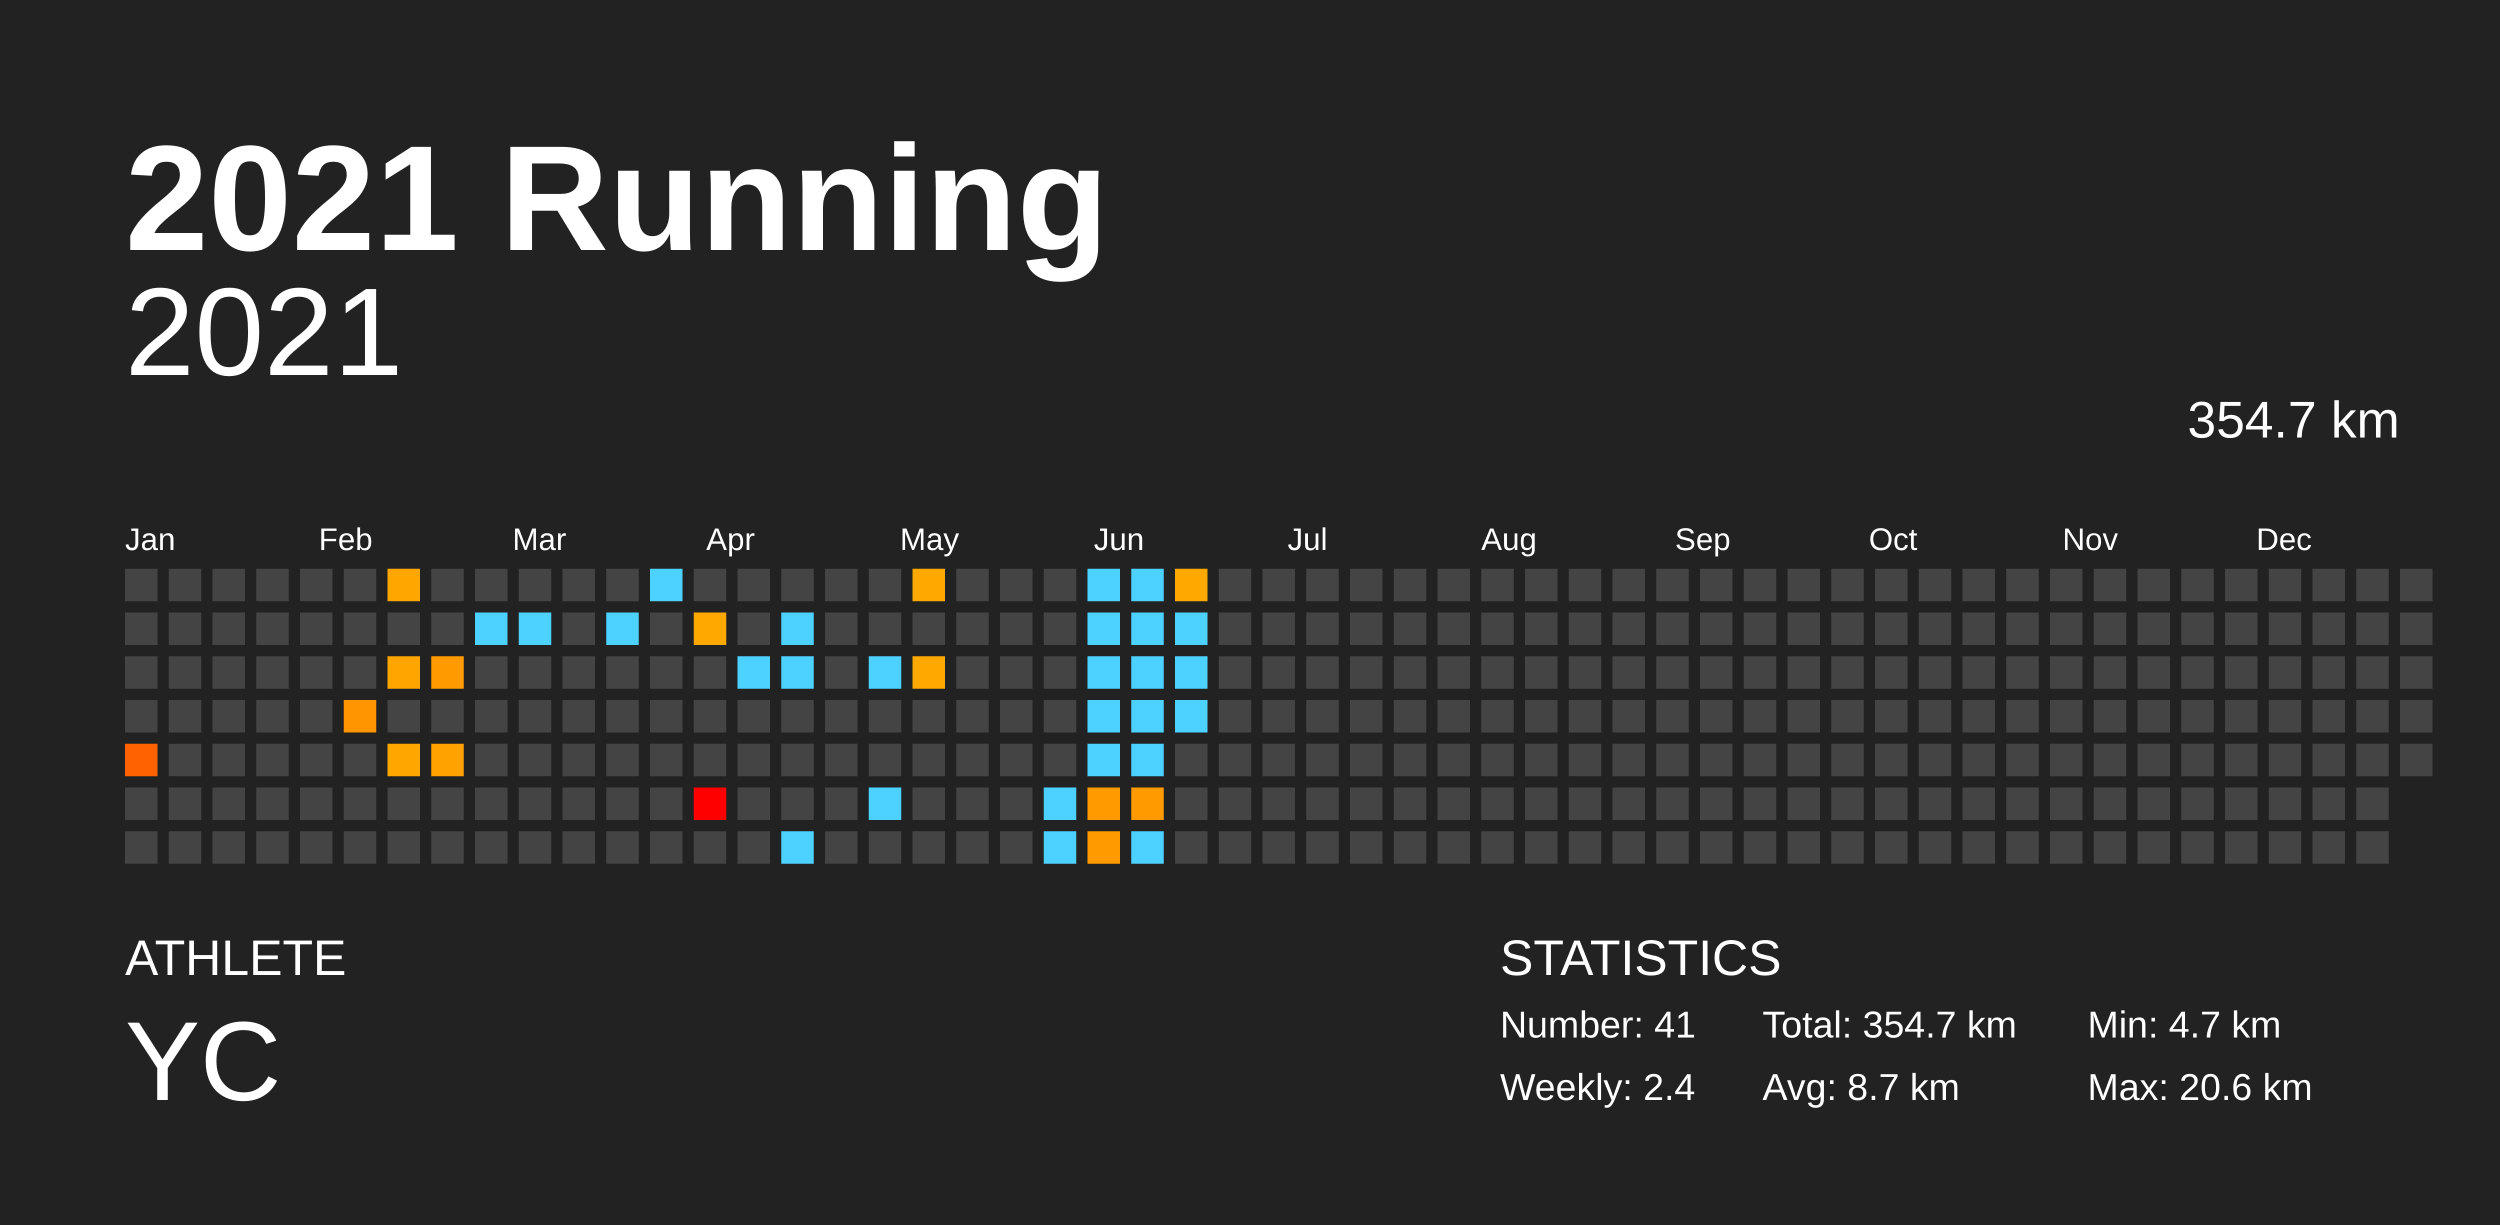
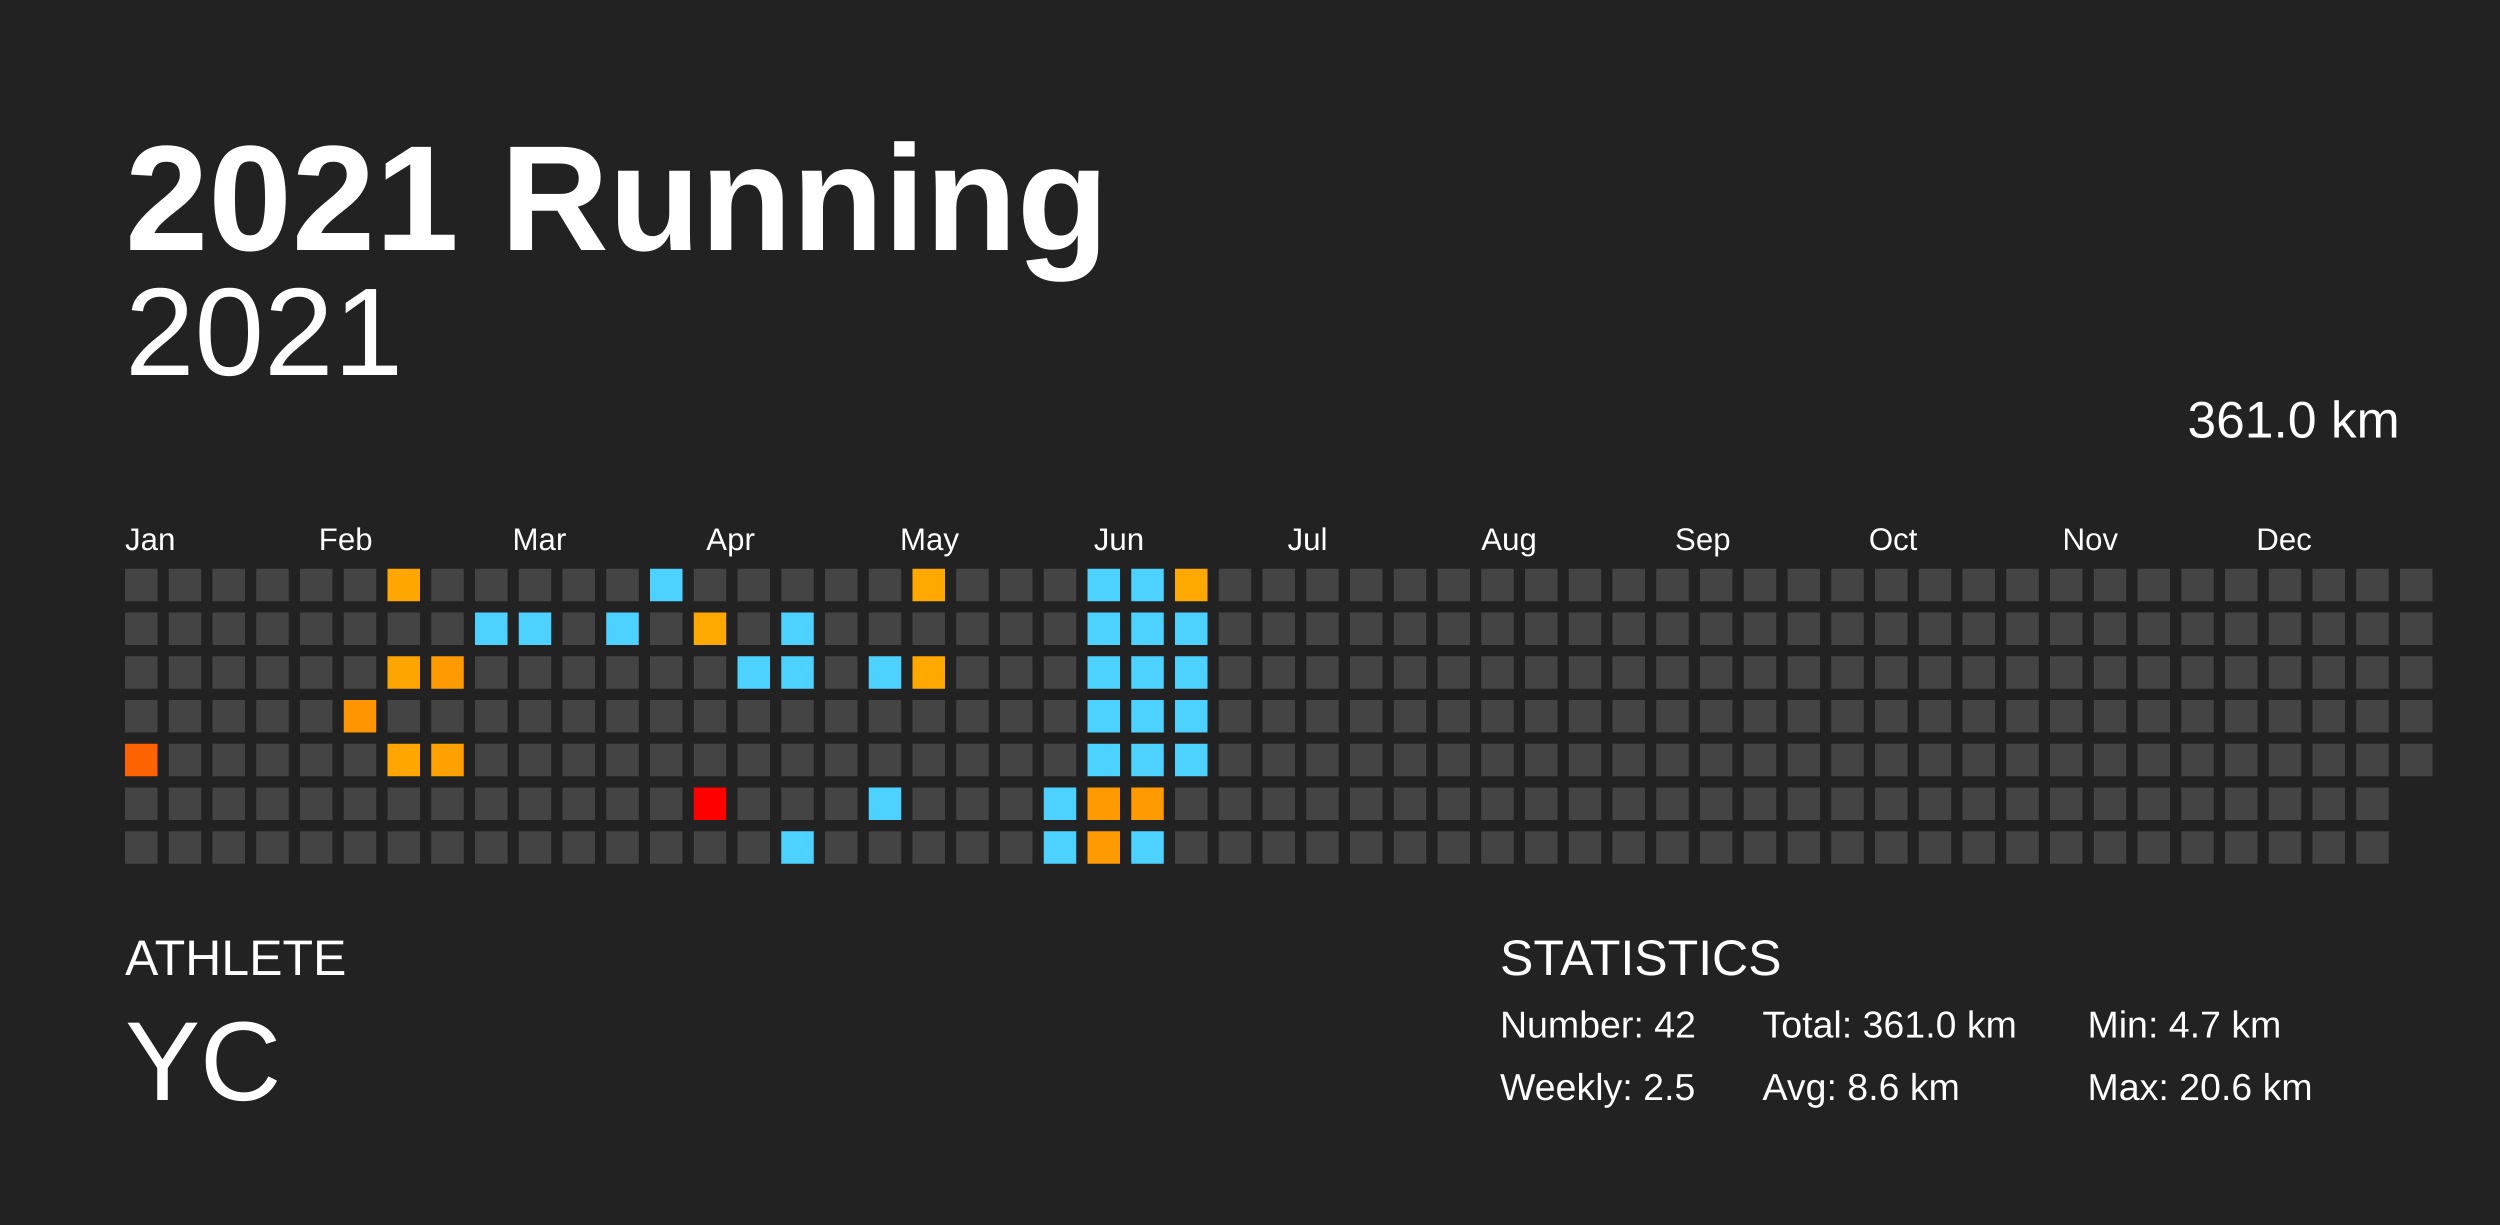
<svg xmlns="http://www.w3.org/2000/svg" baseProfile="full" height="98mm" version="1.1" viewBox="0,0,200,98" width="200mm">
  <defs />
  <rect fill="#222222" height="98" width="200" x="0" y="0" />
  <text fill="#FFFFFF" style="font-size:12px; font-family:Arial; font-weight:bold;" x="10" y="20">2021 Running</text>
  <text fill="#FFFFFF" style="font-size:4px; font-family:Arial" x="10" y="78">ATHLETE</text>
  <text fill="#FFFFFF" style="font-size:9px; font-family:Arial" x="10" y="88">YC</text>
  <text fill="#FFFFFF" style="font-size:4px; font-family:Arial" x="120" y="78">STATISTICS</text>
-   <text fill="#FFFFFF" style="font-size:3px; font-family:Arial" x="120" y="83">Number: 41</text>
-   <text fill="#FFFFFF" style="font-size:3px; font-family:Arial" x="120" y="88">Weekly: 2.4</text>
-   <text fill="#FFFFFF" style="font-size:3px; font-family:Arial" x="141" y="83">Total: 354.7 km</text>
-   <text fill="#FFFFFF" style="font-size:3px; font-family:Arial" x="141" y="88">Avg: 8.7 km</text>
+   <text fill="#FFFFFF" style="font-size:3px; font-family:Arial" x="120" y="83">Number: 42</text>
+   <text fill="#FFFFFF" style="font-size:3px; font-family:Arial" x="120" y="88">Weekly: 2.5</text>
+   <text fill="#FFFFFF" style="font-size:3px; font-family:Arial" x="141" y="83">Total: 361.0 km</text>
+   <text fill="#FFFFFF" style="font-size:3px; font-family:Arial" x="141" y="88">Avg: 8.6 km</text>
  <text fill="#FFFFFF" style="font-size:3px; font-family:Arial" x="167" y="83">Min: 4.7 km</text>
  <text fill="#FFFFFF" style="font-size:3px; font-family:Arial" x="167" y="88">Max: 20.6 km</text>
  <text alignment-baseline="hanging" fill="#FFFFFF" style="font-size:10.0px; font-family:Arial;" x="10" y="30">2021</text>
-   <text alignment-baseline="hanging" fill="#FFFFFF" style="font-size:4.125px; font-family:Arial;" x="175" y="35">354.7 km</text>
+   <text alignment-baseline="hanging" fill="#FFFFFF" style="font-size:4.125px; font-family:Arial;" x="175" y="35">361.0 km</text>
  <text fill="#FFFFFF" style="font-size:2.5px; font-family:Arial" x="10.0" y="44">Jan</text>
  <text fill="#FFFFFF" style="font-size:2.5px; font-family:Arial" x="25.5" y="44">Feb</text>
  <text fill="#FFFFFF" style="font-size:2.5px; font-family:Arial" x="41.0" y="44">Mar</text>
  <text fill="#FFFFFF" style="font-size:2.5px; font-family:Arial" x="56.5" y="44">Apr</text>
  <text fill="#FFFFFF" style="font-size:2.5px; font-family:Arial" x="72.0" y="44">May</text>
  <text fill="#FFFFFF" style="font-size:2.5px; font-family:Arial" x="87.5" y="44">Jun</text>
  <text fill="#FFFFFF" style="font-size:2.5px; font-family:Arial" x="103.0" y="44">Jul</text>
  <text fill="#FFFFFF" style="font-size:2.5px; font-family:Arial" x="118.5" y="44">Aug</text>
  <text fill="#FFFFFF" style="font-size:2.5px; font-family:Arial" x="134.0" y="44">Sep</text>
  <text fill="#FFFFFF" style="font-size:2.5px; font-family:Arial" x="149.5" y="44">Oct</text>
  <text fill="#FFFFFF" style="font-size:2.5px; font-family:Arial" x="165.0" y="44">Nov</text>
  <text fill="#FFFFFF" style="font-size:2.5px; font-family:Arial" x="180.5" y="44">Dec</text>
  <rect fill="#444444" height="2.6" width="2.6" x="10.0" y="45.5" />
  <rect fill="#444444" height="2.6" width="2.6" x="10.0" y="49.0" />
  <rect fill="#444444" height="2.6" width="2.6" x="10.0" y="52.5" />
  <rect fill="#444444" height="2.6" width="2.6" x="10.0" y="56.0" />
  <rect fill="#ff6200" height="2.6" width="2.6" x="10.0" y="59.5" />
  <rect fill="#444444" height="2.6" width="2.6" x="10.0" y="63.0" />
  <rect fill="#444444" height="2.6" width="2.6" x="10.0" y="66.5" />
  <rect fill="#444444" height="2.6" width="2.6" x="13.5" y="45.5" />
  <rect fill="#444444" height="2.6" width="2.6" x="13.5" y="49.0" />
  <rect fill="#444444" height="2.6" width="2.6" x="13.5" y="52.5" />
  <rect fill="#444444" height="2.6" width="2.6" x="13.5" y="56.0" />
  <rect fill="#444444" height="2.6" width="2.6" x="13.5" y="59.5" />
  <rect fill="#444444" height="2.6" width="2.6" x="13.5" y="63.0" />
  <rect fill="#444444" height="2.6" width="2.6" x="13.5" y="66.5" />
  <rect fill="#444444" height="2.6" width="2.6" x="17.0" y="45.5" />
  <rect fill="#444444" height="2.6" width="2.6" x="17.0" y="49.0" />
  <rect fill="#444444" height="2.6" width="2.6" x="17.0" y="52.5" />
  <rect fill="#444444" height="2.6" width="2.6" x="17.0" y="56.0" />
  <rect fill="#444444" height="2.6" width="2.6" x="17.0" y="59.5" />
  <rect fill="#444444" height="2.6" width="2.6" x="17.0" y="63.0" />
  <rect fill="#444444" height="2.6" width="2.6" x="17.0" y="66.5" />
  <rect fill="#444444" height="2.6" width="2.6" x="20.5" y="45.5" />
  <rect fill="#444444" height="2.6" width="2.6" x="20.5" y="49.0" />
  <rect fill="#444444" height="2.6" width="2.6" x="20.5" y="52.5" />
  <rect fill="#444444" height="2.6" width="2.6" x="20.5" y="56.0" />
  <rect fill="#444444" height="2.6" width="2.6" x="20.5" y="59.5" />
  <rect fill="#444444" height="2.6" width="2.6" x="20.5" y="63.0" />
  <rect fill="#444444" height="2.6" width="2.6" x="20.5" y="66.5" />
  <rect fill="#444444" height="2.6" width="2.6" x="24.0" y="45.5" />
  <rect fill="#444444" height="2.6" width="2.6" x="24.0" y="49.0" />
  <rect fill="#444444" height="2.6" width="2.6" x="24.0" y="52.5" />
  <rect fill="#444444" height="2.6" width="2.6" x="24.0" y="56.0" />
  <rect fill="#444444" height="2.6" width="2.6" x="24.0" y="59.5" />
  <rect fill="#444444" height="2.6" width="2.6" x="24.0" y="63.0" />
  <rect fill="#444444" height="2.6" width="2.6" x="24.0" y="66.5" />
  <rect fill="#444444" height="2.6" width="2.6" x="27.5" y="45.5" />
  <rect fill="#444444" height="2.6" width="2.6" x="27.5" y="49.0" />
  <rect fill="#444444" height="2.6" width="2.6" x="27.5" y="52.5" />
  <rect fill="#ff9500" height="2.6" width="2.6" x="27.5" y="56.0" />
  <rect fill="#444444" height="2.6" width="2.6" x="27.5" y="59.5" />
  <rect fill="#444444" height="2.6" width="2.6" x="27.5" y="63.0" />
  <rect fill="#444444" height="2.6" width="2.6" x="27.5" y="66.5" />
  <rect fill="#ffa600" height="2.6" width="2.6" x="31.0" y="45.5" />
  <rect fill="#444444" height="2.6" width="2.6" x="31.0" y="49.0" />
  <rect fill="#ffa500" height="2.6" width="2.6" x="31.0" y="52.5" />
  <rect fill="#444444" height="2.6" width="2.6" x="31.0" y="56.0" />
  <rect fill="#ffa700" height="2.6" width="2.6" x="31.0" y="59.5" />
  <rect fill="#444444" height="2.6" width="2.6" x="31.0" y="63.0" />
  <rect fill="#444444" height="2.6" width="2.6" x="31.0" y="66.5" />
  <rect fill="#444444" height="2.6" width="2.6" x="34.5" y="45.5" />
  <rect fill="#444444" height="2.6" width="2.6" x="34.5" y="49.0" />
  <rect fill="#ff9b00" height="2.6" width="2.6" x="34.5" y="52.5" />
  <rect fill="#444444" height="2.6" width="2.6" x="34.5" y="56.0" />
  <rect fill="#ffa200" height="2.6" width="2.6" x="34.5" y="59.5" />
  <rect fill="#444444" height="2.6" width="2.6" x="34.5" y="63.0" />
  <rect fill="#444444" height="2.6" width="2.6" x="34.5" y="66.5" />
  <rect fill="#444444" height="2.6" width="2.6" x="38.0" y="45.5" />
  <rect fill="#4dd2ff" height="2.6" width="2.6" x="38.0" y="49.0" />
  <rect fill="#444444" height="2.6" width="2.6" x="38.0" y="52.5" />
  <rect fill="#444444" height="2.6" width="2.6" x="38.0" y="56.0" />
  <rect fill="#444444" height="2.6" width="2.6" x="38.0" y="59.5" />
  <rect fill="#444444" height="2.6" width="2.6" x="38.0" y="63.0" />
  <rect fill="#444444" height="2.6" width="2.6" x="38.0" y="66.5" />
  <rect fill="#444444" height="2.6" width="2.6" x="41.5" y="45.5" />
  <rect fill="#4dd2ff" height="2.6" width="2.6" x="41.5" y="49.0" />
  <rect fill="#444444" height="2.6" width="2.6" x="41.5" y="52.5" />
  <rect fill="#444444" height="2.6" width="2.6" x="41.5" y="56.0" />
  <rect fill="#444444" height="2.6" width="2.6" x="41.5" y="59.5" />
  <rect fill="#444444" height="2.6" width="2.6" x="41.5" y="63.0" />
  <rect fill="#444444" height="2.6" width="2.6" x="41.5" y="66.5" />
  <rect fill="#444444" height="2.6" width="2.6" x="45.0" y="45.5" />
  <rect fill="#444444" height="2.6" width="2.6" x="45.0" y="49.0" />
  <rect fill="#444444" height="2.6" width="2.6" x="45.0" y="52.5" />
  <rect fill="#444444" height="2.6" width="2.6" x="45.0" y="56.0" />
  <rect fill="#444444" height="2.6" width="2.6" x="45.0" y="59.5" />
  <rect fill="#444444" height="2.6" width="2.6" x="45.0" y="63.0" />
  <rect fill="#444444" height="2.6" width="2.6" x="45.0" y="66.5" />
  <rect fill="#444444" height="2.6" width="2.6" x="48.5" y="45.5" />
  <rect fill="#4dd2ff" height="2.6" width="2.6" x="48.5" y="49.0" />
  <rect fill="#444444" height="2.6" width="2.6" x="48.5" y="52.5" />
  <rect fill="#444444" height="2.6" width="2.6" x="48.5" y="56.0" />
  <rect fill="#444444" height="2.6" width="2.6" x="48.5" y="59.5" />
  <rect fill="#444444" height="2.6" width="2.6" x="48.5" y="63.0" />
  <rect fill="#444444" height="2.6" width="2.6" x="48.5" y="66.5" />
  <rect fill="#4dd2ff" height="2.6" width="2.6" x="52.0" y="45.5" />
  <rect fill="#444444" height="2.6" width="2.6" x="52.0" y="49.0" />
  <rect fill="#444444" height="2.6" width="2.6" x="52.0" y="52.5" />
  <rect fill="#444444" height="2.6" width="2.6" x="52.0" y="56.0" />
  <rect fill="#444444" height="2.6" width="2.6" x="52.0" y="59.5" />
  <rect fill="#444444" height="2.6" width="2.6" x="52.0" y="63.0" />
  <rect fill="#444444" height="2.6" width="2.6" x="52.0" y="66.5" />
  <rect fill="#444444" height="2.6" width="2.6" x="55.5" y="45.5" />
  <rect fill="#ffa800" height="2.6" width="2.6" x="55.5" y="49.0" />
  <rect fill="#444444" height="2.6" width="2.6" x="55.5" y="52.5" />
  <rect fill="#444444" height="2.6" width="2.6" x="55.5" y="56.0" />
  <rect fill="#444444" height="2.6" width="2.6" x="55.5" y="59.5" />
  <rect fill="red" height="2.6" width="2.6" x="55.5" y="63.0" />
  <rect fill="#444444" height="2.6" width="2.6" x="55.5" y="66.5" />
  <rect fill="#444444" height="2.6" width="2.6" x="59.0" y="45.5" />
  <rect fill="#444444" height="2.6" width="2.6" x="59.0" y="49.0" />
  <rect fill="#4dd2ff" height="2.6" width="2.6" x="59.0" y="52.5" />
  <rect fill="#444444" height="2.6" width="2.6" x="59.0" y="56.0" />
  <rect fill="#444444" height="2.6" width="2.6" x="59.0" y="59.5" />
  <rect fill="#444444" height="2.6" width="2.6" x="59.0" y="63.0" />
  <rect fill="#444444" height="2.6" width="2.6" x="59.0" y="66.5" />
  <rect fill="#444444" height="2.6" width="2.6" x="62.5" y="45.5" />
  <rect fill="#4dd2ff" height="2.6" width="2.6" x="62.5" y="49.0" />
  <rect fill="#4dd2ff" height="2.6" width="2.6" x="62.5" y="52.5" />
  <rect fill="#444444" height="2.6" width="2.6" x="62.5" y="56.0" />
  <rect fill="#444444" height="2.6" width="2.6" x="62.5" y="59.5" />
  <rect fill="#444444" height="2.6" width="2.6" x="62.5" y="63.0" />
  <rect fill="#4dd2ff" height="2.6" width="2.6" x="62.5" y="66.5" />
  <rect fill="#444444" height="2.6" width="2.6" x="66.0" y="45.5" />
  <rect fill="#444444" height="2.6" width="2.6" x="66.0" y="49.0" />
  <rect fill="#444444" height="2.6" width="2.6" x="66.0" y="52.5" />
  <rect fill="#444444" height="2.6" width="2.6" x="66.0" y="56.0" />
  <rect fill="#444444" height="2.6" width="2.6" x="66.0" y="59.5" />
  <rect fill="#444444" height="2.6" width="2.6" x="66.0" y="63.0" />
  <rect fill="#444444" height="2.6" width="2.6" x="66.0" y="66.5" />
  <rect fill="#444444" height="2.6" width="2.6" x="69.5" y="45.5" />
  <rect fill="#444444" height="2.6" width="2.6" x="69.5" y="49.0" />
  <rect fill="#4dd2ff" height="2.6" width="2.6" x="69.5" y="52.5" />
  <rect fill="#444444" height="2.6" width="2.6" x="69.5" y="56.0" />
  <rect fill="#444444" height="2.6" width="2.6" x="69.5" y="59.5" />
  <rect fill="#4dd2ff" height="2.6" width="2.6" x="69.5" y="63.0" />
  <rect fill="#444444" height="2.6" width="2.6" x="69.5" y="66.5" />
  <rect fill="#ffa900" height="2.6" width="2.6" x="73.0" y="45.5" />
  <rect fill="#444444" height="2.6" width="2.6" x="73.0" y="49.0" />
  <rect fill="#ffa900" height="2.6" width="2.6" x="73.0" y="52.5" />
  <rect fill="#444444" height="2.6" width="2.6" x="73.0" y="56.0" />
  <rect fill="#444444" height="2.6" width="2.6" x="73.0" y="59.5" />
  <rect fill="#444444" height="2.6" width="2.6" x="73.0" y="63.0" />
  <rect fill="#444444" height="2.6" width="2.6" x="73.0" y="66.5" />
  <rect fill="#444444" height="2.6" width="2.6" x="76.5" y="45.5" />
  <rect fill="#444444" height="2.6" width="2.6" x="76.5" y="49.0" />
  <rect fill="#444444" height="2.6" width="2.6" x="76.5" y="52.5" />
  <rect fill="#444444" height="2.6" width="2.6" x="76.5" y="56.0" />
  <rect fill="#444444" height="2.6" width="2.6" x="76.5" y="59.5" />
  <rect fill="#444444" height="2.6" width="2.6" x="76.5" y="63.0" />
  <rect fill="#444444" height="2.6" width="2.6" x="76.5" y="66.5" />
  <rect fill="#444444" height="2.6" width="2.6" x="80.0" y="45.5" />
  <rect fill="#444444" height="2.6" width="2.6" x="80.0" y="49.0" />
  <rect fill="#444444" height="2.6" width="2.6" x="80.0" y="52.5" />
  <rect fill="#444444" height="2.6" width="2.6" x="80.0" y="56.0" />
  <rect fill="#444444" height="2.6" width="2.6" x="80.0" y="59.5" />
  <rect fill="#444444" height="2.6" width="2.6" x="80.0" y="63.0" />
  <rect fill="#444444" height="2.6" width="2.6" x="80.0" y="66.5" />
  <rect fill="#444444" height="2.6" width="2.6" x="83.5" y="45.5" />
  <rect fill="#444444" height="2.6" width="2.6" x="83.5" y="49.0" />
  <rect fill="#444444" height="2.6" width="2.6" x="83.5" y="52.5" />
  <rect fill="#444444" height="2.6" width="2.6" x="83.5" y="56.0" />
  <rect fill="#444444" height="2.6" width="2.6" x="83.5" y="59.5" />
  <rect fill="#4dd2ff" height="2.6" width="2.6" x="83.5" y="63.0" />
  <rect fill="#4dd2ff" height="2.6" width="2.6" x="83.5" y="66.5" />
  <rect fill="#4dd2ff" height="2.6" width="2.6" x="87.0" y="45.5" />
  <rect fill="#4dd2ff" height="2.6" width="2.6" x="87.0" y="49.0" />
  <rect fill="#4dd2ff" height="2.6" width="2.6" x="87.0" y="52.5" />
  <rect fill="#4dd2ff" height="2.6" width="2.6" x="87.0" y="56.0" />
  <rect fill="#4dd2ff" height="2.6" width="2.6" x="87.0" y="59.5" />
  <rect fill="#ff9b00" height="2.6" width="2.6" x="87.0" y="63.0" />
  <rect fill="#ff9b00" height="2.6" width="2.6" x="87.0" y="66.5" />
  <rect fill="#4dd2ff" height="2.6" width="2.6" x="90.5" y="45.5" />
  <rect fill="#4dd2ff" height="2.6" width="2.6" x="90.5" y="49.0" />
  <rect fill="#4dd2ff" height="2.6" width="2.6" x="90.5" y="52.5" />
  <rect fill="#4dd2ff" height="2.6" width="2.6" x="90.5" y="56.0" />
  <rect fill="#4dd2ff" height="2.6" width="2.6" x="90.5" y="59.5" />
  <rect fill="#ff9b00" height="2.6" width="2.6" x="90.5" y="63.0" />
  <rect fill="#4dd2ff" height="2.6" width="2.6" x="90.5" y="66.5" />
  <rect fill="#ffa900" height="2.6" width="2.6" x="94.0" y="45.5" />
  <rect fill="#4dd2ff" height="2.6" width="2.6" x="94.0" y="49.0" />
  <rect fill="#4dd2ff" height="2.6" width="2.6" x="94.0" y="52.5" />
  <rect fill="#4dd2ff" height="2.6" width="2.6" x="94.0" y="56.0" />
-   <rect fill="#444444" height="2.6" width="2.6" x="94.0" y="59.5" />
+   <rect fill="#4dd2ff" height="2.6" width="2.6" x="94.0" y="59.5" />
  <rect fill="#444444" height="2.6" width="2.6" x="94.0" y="63.0" />
  <rect fill="#444444" height="2.6" width="2.6" x="94.0" y="66.5" />
  <rect fill="#444444" height="2.6" width="2.6" x="97.5" y="45.5" />
  <rect fill="#444444" height="2.6" width="2.6" x="97.5" y="49.0" />
  <rect fill="#444444" height="2.6" width="2.6" x="97.5" y="52.5" />
  <rect fill="#444444" height="2.6" width="2.6" x="97.5" y="56.0" />
  <rect fill="#444444" height="2.6" width="2.6" x="97.5" y="59.5" />
  <rect fill="#444444" height="2.6" width="2.6" x="97.5" y="63.0" />
  <rect fill="#444444" height="2.6" width="2.6" x="97.5" y="66.5" />
  <rect fill="#444444" height="2.6" width="2.6" x="101.0" y="45.5" />
  <rect fill="#444444" height="2.6" width="2.6" x="101.0" y="49.0" />
  <rect fill="#444444" height="2.6" width="2.6" x="101.0" y="52.5" />
  <rect fill="#444444" height="2.6" width="2.6" x="101.0" y="56.0" />
  <rect fill="#444444" height="2.6" width="2.6" x="101.0" y="59.5" />
  <rect fill="#444444" height="2.6" width="2.6" x="101.0" y="63.0" />
  <rect fill="#444444" height="2.6" width="2.6" x="101.0" y="66.5" />
  <rect fill="#444444" height="2.6" width="2.6" x="104.5" y="45.5" />
  <rect fill="#444444" height="2.6" width="2.6" x="104.5" y="49.0" />
  <rect fill="#444444" height="2.6" width="2.6" x="104.5" y="52.5" />
  <rect fill="#444444" height="2.6" width="2.6" x="104.5" y="56.0" />
  <rect fill="#444444" height="2.6" width="2.6" x="104.5" y="59.5" />
  <rect fill="#444444" height="2.6" width="2.6" x="104.5" y="63.0" />
  <rect fill="#444444" height="2.6" width="2.6" x="104.5" y="66.5" />
  <rect fill="#444444" height="2.6" width="2.6" x="108.0" y="45.5" />
  <rect fill="#444444" height="2.6" width="2.6" x="108.0" y="49.0" />
  <rect fill="#444444" height="2.6" width="2.6" x="108.0" y="52.5" />
  <rect fill="#444444" height="2.6" width="2.6" x="108.0" y="56.0" />
  <rect fill="#444444" height="2.6" width="2.6" x="108.0" y="59.5" />
  <rect fill="#444444" height="2.6" width="2.6" x="108.0" y="63.0" />
  <rect fill="#444444" height="2.6" width="2.6" x="108.0" y="66.5" />
  <rect fill="#444444" height="2.6" width="2.6" x="111.5" y="45.5" />
  <rect fill="#444444" height="2.6" width="2.6" x="111.5" y="49.0" />
  <rect fill="#444444" height="2.6" width="2.6" x="111.5" y="52.5" />
  <rect fill="#444444" height="2.6" width="2.6" x="111.5" y="56.0" />
  <rect fill="#444444" height="2.6" width="2.6" x="111.5" y="59.5" />
  <rect fill="#444444" height="2.6" width="2.6" x="111.5" y="63.0" />
  <rect fill="#444444" height="2.6" width="2.6" x="111.5" y="66.5" />
  <rect fill="#444444" height="2.6" width="2.6" x="115.0" y="45.5" />
  <rect fill="#444444" height="2.6" width="2.6" x="115.0" y="49.0" />
  <rect fill="#444444" height="2.6" width="2.6" x="115.0" y="52.5" />
  <rect fill="#444444" height="2.6" width="2.6" x="115.0" y="56.0" />
  <rect fill="#444444" height="2.6" width="2.6" x="115.0" y="59.5" />
  <rect fill="#444444" height="2.6" width="2.6" x="115.0" y="63.0" />
  <rect fill="#444444" height="2.6" width="2.6" x="115.0" y="66.5" />
  <rect fill="#444444" height="2.6" width="2.6" x="118.5" y="45.5" />
  <rect fill="#444444" height="2.6" width="2.6" x="118.5" y="49.0" />
  <rect fill="#444444" height="2.6" width="2.6" x="118.5" y="52.5" />
  <rect fill="#444444" height="2.6" width="2.6" x="118.5" y="56.0" />
  <rect fill="#444444" height="2.6" width="2.6" x="118.5" y="59.5" />
  <rect fill="#444444" height="2.6" width="2.6" x="118.5" y="63.0" />
  <rect fill="#444444" height="2.6" width="2.6" x="118.5" y="66.5" />
  <rect fill="#444444" height="2.6" width="2.6" x="122.0" y="45.5" />
  <rect fill="#444444" height="2.6" width="2.6" x="122.0" y="49.0" />
  <rect fill="#444444" height="2.6" width="2.6" x="122.0" y="52.5" />
  <rect fill="#444444" height="2.6" width="2.6" x="122.0" y="56.0" />
  <rect fill="#444444" height="2.6" width="2.6" x="122.0" y="59.5" />
  <rect fill="#444444" height="2.6" width="2.6" x="122.0" y="63.0" />
  <rect fill="#444444" height="2.6" width="2.6" x="122.0" y="66.5" />
  <rect fill="#444444" height="2.6" width="2.6" x="125.5" y="45.5" />
  <rect fill="#444444" height="2.6" width="2.6" x="125.5" y="49.0" />
  <rect fill="#444444" height="2.6" width="2.6" x="125.5" y="52.5" />
  <rect fill="#444444" height="2.6" width="2.6" x="125.5" y="56.0" />
  <rect fill="#444444" height="2.6" width="2.6" x="125.5" y="59.5" />
  <rect fill="#444444" height="2.6" width="2.6" x="125.5" y="63.0" />
  <rect fill="#444444" height="2.6" width="2.6" x="125.5" y="66.5" />
  <rect fill="#444444" height="2.6" width="2.6" x="129.0" y="45.5" />
  <rect fill="#444444" height="2.6" width="2.6" x="129.0" y="49.0" />
  <rect fill="#444444" height="2.6" width="2.6" x="129.0" y="52.5" />
  <rect fill="#444444" height="2.6" width="2.6" x="129.0" y="56.0" />
  <rect fill="#444444" height="2.6" width="2.6" x="129.0" y="59.5" />
  <rect fill="#444444" height="2.6" width="2.6" x="129.0" y="63.0" />
  <rect fill="#444444" height="2.6" width="2.6" x="129.0" y="66.5" />
  <rect fill="#444444" height="2.6" width="2.6" x="132.5" y="45.5" />
  <rect fill="#444444" height="2.6" width="2.6" x="132.5" y="49.0" />
  <rect fill="#444444" height="2.6" width="2.6" x="132.5" y="52.5" />
  <rect fill="#444444" height="2.6" width="2.6" x="132.5" y="56.0" />
  <rect fill="#444444" height="2.6" width="2.6" x="132.5" y="59.5" />
  <rect fill="#444444" height="2.6" width="2.6" x="132.5" y="63.0" />
  <rect fill="#444444" height="2.6" width="2.6" x="132.5" y="66.5" />
  <rect fill="#444444" height="2.6" width="2.6" x="136.0" y="45.5" />
  <rect fill="#444444" height="2.6" width="2.6" x="136.0" y="49.0" />
  <rect fill="#444444" height="2.6" width="2.6" x="136.0" y="52.5" />
  <rect fill="#444444" height="2.6" width="2.6" x="136.0" y="56.0" />
  <rect fill="#444444" height="2.6" width="2.6" x="136.0" y="59.5" />
  <rect fill="#444444" height="2.6" width="2.6" x="136.0" y="63.0" />
  <rect fill="#444444" height="2.6" width="2.6" x="136.0" y="66.5" />
  <rect fill="#444444" height="2.6" width="2.6" x="139.5" y="45.5" />
  <rect fill="#444444" height="2.6" width="2.6" x="139.5" y="49.0" />
  <rect fill="#444444" height="2.6" width="2.6" x="139.5" y="52.5" />
  <rect fill="#444444" height="2.6" width="2.6" x="139.5" y="56.0" />
  <rect fill="#444444" height="2.6" width="2.6" x="139.5" y="59.5" />
  <rect fill="#444444" height="2.6" width="2.6" x="139.5" y="63.0" />
  <rect fill="#444444" height="2.6" width="2.6" x="139.5" y="66.5" />
  <rect fill="#444444" height="2.6" width="2.6" x="143.0" y="45.5" />
  <rect fill="#444444" height="2.6" width="2.6" x="143.0" y="49.0" />
  <rect fill="#444444" height="2.6" width="2.6" x="143.0" y="52.5" />
  <rect fill="#444444" height="2.6" width="2.6" x="143.0" y="56.0" />
  <rect fill="#444444" height="2.6" width="2.6" x="143.0" y="59.5" />
  <rect fill="#444444" height="2.6" width="2.6" x="143.0" y="63.0" />
  <rect fill="#444444" height="2.6" width="2.6" x="143.0" y="66.5" />
  <rect fill="#444444" height="2.6" width="2.6" x="146.5" y="45.5" />
  <rect fill="#444444" height="2.6" width="2.6" x="146.5" y="49.0" />
  <rect fill="#444444" height="2.6" width="2.6" x="146.5" y="52.5" />
  <rect fill="#444444" height="2.6" width="2.6" x="146.5" y="56.0" />
  <rect fill="#444444" height="2.6" width="2.6" x="146.5" y="59.5" />
  <rect fill="#444444" height="2.6" width="2.6" x="146.5" y="63.0" />
  <rect fill="#444444" height="2.6" width="2.6" x="146.5" y="66.5" />
  <rect fill="#444444" height="2.6" width="2.6" x="150.0" y="45.5" />
  <rect fill="#444444" height="2.6" width="2.6" x="150.0" y="49.0" />
  <rect fill="#444444" height="2.6" width="2.6" x="150.0" y="52.5" />
  <rect fill="#444444" height="2.6" width="2.6" x="150.0" y="56.0" />
  <rect fill="#444444" height="2.6" width="2.6" x="150.0" y="59.5" />
  <rect fill="#444444" height="2.6" width="2.6" x="150.0" y="63.0" />
  <rect fill="#444444" height="2.6" width="2.6" x="150.0" y="66.5" />
  <rect fill="#444444" height="2.6" width="2.6" x="153.5" y="45.5" />
  <rect fill="#444444" height="2.6" width="2.6" x="153.5" y="49.0" />
  <rect fill="#444444" height="2.6" width="2.6" x="153.5" y="52.5" />
  <rect fill="#444444" height="2.6" width="2.6" x="153.5" y="56.0" />
  <rect fill="#444444" height="2.6" width="2.6" x="153.5" y="59.5" />
  <rect fill="#444444" height="2.6" width="2.6" x="153.5" y="63.0" />
  <rect fill="#444444" height="2.6" width="2.6" x="153.5" y="66.5" />
  <rect fill="#444444" height="2.6" width="2.6" x="157.0" y="45.5" />
  <rect fill="#444444" height="2.6" width="2.6" x="157.0" y="49.0" />
  <rect fill="#444444" height="2.6" width="2.6" x="157.0" y="52.5" />
  <rect fill="#444444" height="2.6" width="2.6" x="157.0" y="56.0" />
  <rect fill="#444444" height="2.6" width="2.6" x="157.0" y="59.5" />
  <rect fill="#444444" height="2.6" width="2.6" x="157.0" y="63.0" />
  <rect fill="#444444" height="2.6" width="2.6" x="157.0" y="66.5" />
  <rect fill="#444444" height="2.6" width="2.6" x="160.5" y="45.5" />
  <rect fill="#444444" height="2.6" width="2.6" x="160.5" y="49.0" />
  <rect fill="#444444" height="2.6" width="2.6" x="160.5" y="52.5" />
  <rect fill="#444444" height="2.6" width="2.6" x="160.5" y="56.0" />
  <rect fill="#444444" height="2.6" width="2.6" x="160.5" y="59.5" />
  <rect fill="#444444" height="2.6" width="2.6" x="160.5" y="63.0" />
  <rect fill="#444444" height="2.6" width="2.6" x="160.5" y="66.5" />
  <rect fill="#444444" height="2.6" width="2.6" x="164.0" y="45.5" />
  <rect fill="#444444" height="2.6" width="2.6" x="164.0" y="49.0" />
  <rect fill="#444444" height="2.6" width="2.6" x="164.0" y="52.5" />
  <rect fill="#444444" height="2.6" width="2.6" x="164.0" y="56.0" />
  <rect fill="#444444" height="2.6" width="2.6" x="164.0" y="59.5" />
  <rect fill="#444444" height="2.6" width="2.6" x="164.0" y="63.0" />
  <rect fill="#444444" height="2.6" width="2.6" x="164.0" y="66.5" />
  <rect fill="#444444" height="2.6" width="2.6" x="167.5" y="45.5" />
  <rect fill="#444444" height="2.6" width="2.6" x="167.5" y="49.0" />
  <rect fill="#444444" height="2.6" width="2.6" x="167.5" y="52.5" />
  <rect fill="#444444" height="2.6" width="2.6" x="167.5" y="56.0" />
  <rect fill="#444444" height="2.6" width="2.6" x="167.5" y="59.5" />
  <rect fill="#444444" height="2.6" width="2.6" x="167.5" y="63.0" />
  <rect fill="#444444" height="2.6" width="2.6" x="167.5" y="66.5" />
  <rect fill="#444444" height="2.6" width="2.6" x="171.0" y="45.5" />
  <rect fill="#444444" height="2.6" width="2.6" x="171.0" y="49.0" />
  <rect fill="#444444" height="2.6" width="2.6" x="171.0" y="52.5" />
  <rect fill="#444444" height="2.6" width="2.6" x="171.0" y="56.0" />
  <rect fill="#444444" height="2.6" width="2.6" x="171.0" y="59.5" />
  <rect fill="#444444" height="2.6" width="2.6" x="171.0" y="63.0" />
  <rect fill="#444444" height="2.6" width="2.6" x="171.0" y="66.5" />
  <rect fill="#444444" height="2.6" width="2.6" x="174.5" y="45.5" />
  <rect fill="#444444" height="2.6" width="2.6" x="174.5" y="49.0" />
  <rect fill="#444444" height="2.6" width="2.6" x="174.5" y="52.5" />
  <rect fill="#444444" height="2.6" width="2.6" x="174.5" y="56.0" />
  <rect fill="#444444" height="2.6" width="2.6" x="174.5" y="59.5" />
  <rect fill="#444444" height="2.6" width="2.6" x="174.5" y="63.0" />
  <rect fill="#444444" height="2.6" width="2.6" x="174.5" y="66.5" />
  <rect fill="#444444" height="2.6" width="2.6" x="178.0" y="45.5" />
  <rect fill="#444444" height="2.6" width="2.6" x="178.0" y="49.0" />
  <rect fill="#444444" height="2.6" width="2.6" x="178.0" y="52.5" />
  <rect fill="#444444" height="2.6" width="2.6" x="178.0" y="56.0" />
  <rect fill="#444444" height="2.6" width="2.6" x="178.0" y="59.5" />
  <rect fill="#444444" height="2.6" width="2.6" x="178.0" y="63.0" />
  <rect fill="#444444" height="2.6" width="2.6" x="178.0" y="66.5" />
  <rect fill="#444444" height="2.6" width="2.6" x="181.5" y="45.5" />
  <rect fill="#444444" height="2.6" width="2.6" x="181.5" y="49.0" />
  <rect fill="#444444" height="2.6" width="2.6" x="181.5" y="52.5" />
  <rect fill="#444444" height="2.6" width="2.6" x="181.5" y="56.0" />
  <rect fill="#444444" height="2.6" width="2.6" x="181.5" y="59.5" />
  <rect fill="#444444" height="2.6" width="2.6" x="181.5" y="63.0" />
  <rect fill="#444444" height="2.6" width="2.6" x="181.5" y="66.5" />
  <rect fill="#444444" height="2.6" width="2.6" x="185.0" y="45.5" />
  <rect fill="#444444" height="2.6" width="2.6" x="185.0" y="49.0" />
  <rect fill="#444444" height="2.6" width="2.6" x="185.0" y="52.5" />
  <rect fill="#444444" height="2.6" width="2.6" x="185.0" y="56.0" />
  <rect fill="#444444" height="2.6" width="2.6" x="185.0" y="59.5" />
  <rect fill="#444444" height="2.6" width="2.6" x="185.0" y="63.0" />
  <rect fill="#444444" height="2.6" width="2.6" x="185.0" y="66.5" />
  <rect fill="#444444" height="2.6" width="2.6" x="188.5" y="45.5" />
  <rect fill="#444444" height="2.6" width="2.6" x="188.5" y="49.0" />
  <rect fill="#444444" height="2.6" width="2.6" x="188.5" y="52.5" />
  <rect fill="#444444" height="2.6" width="2.6" x="188.5" y="56.0" />
  <rect fill="#444444" height="2.6" width="2.6" x="188.5" y="59.5" />
  <rect fill="#444444" height="2.6" width="2.6" x="188.5" y="63.0" />
  <rect fill="#444444" height="2.6" width="2.6" x="188.5" y="66.5" />
  <rect fill="#444444" height="2.6" width="2.6" x="192.0" y="45.5" />
  <rect fill="#444444" height="2.6" width="2.6" x="192.0" y="49.0" />
  <rect fill="#444444" height="2.6" width="2.6" x="192.0" y="52.5" />
  <rect fill="#444444" height="2.6" width="2.6" x="192.0" y="56.0" />
  <rect fill="#444444" height="2.6" width="2.6" x="192.0" y="59.5" />
</svg>
